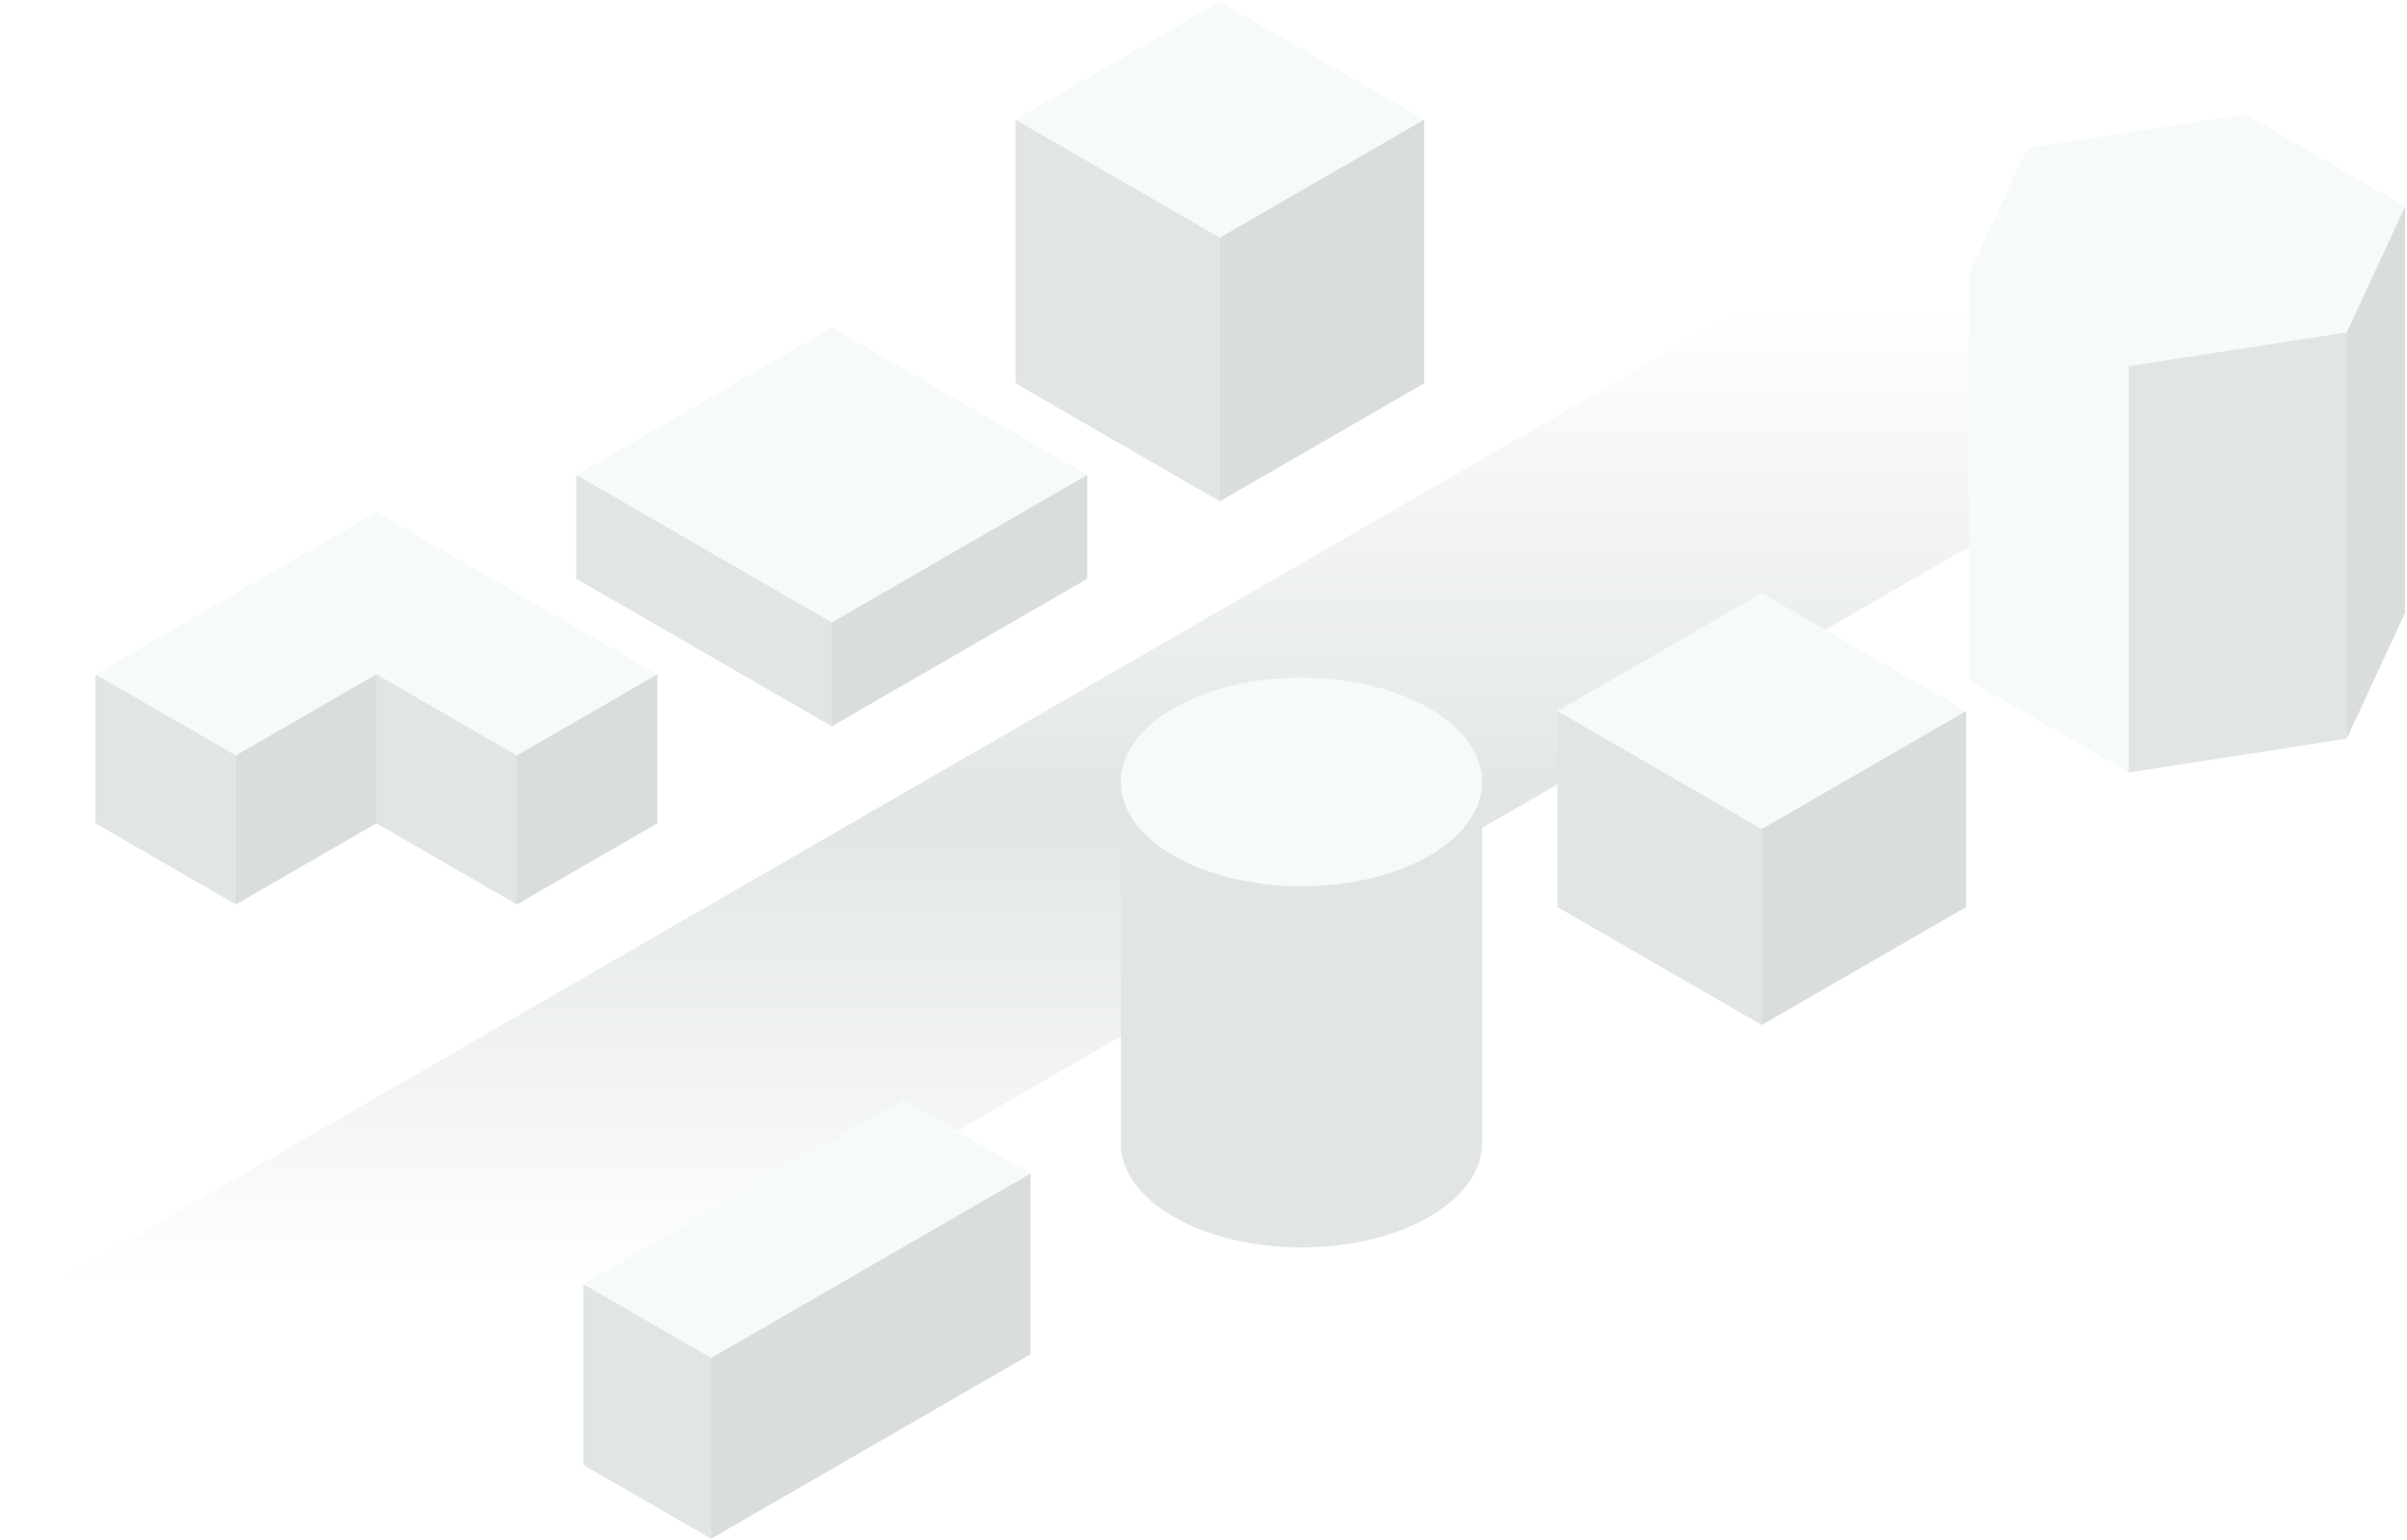
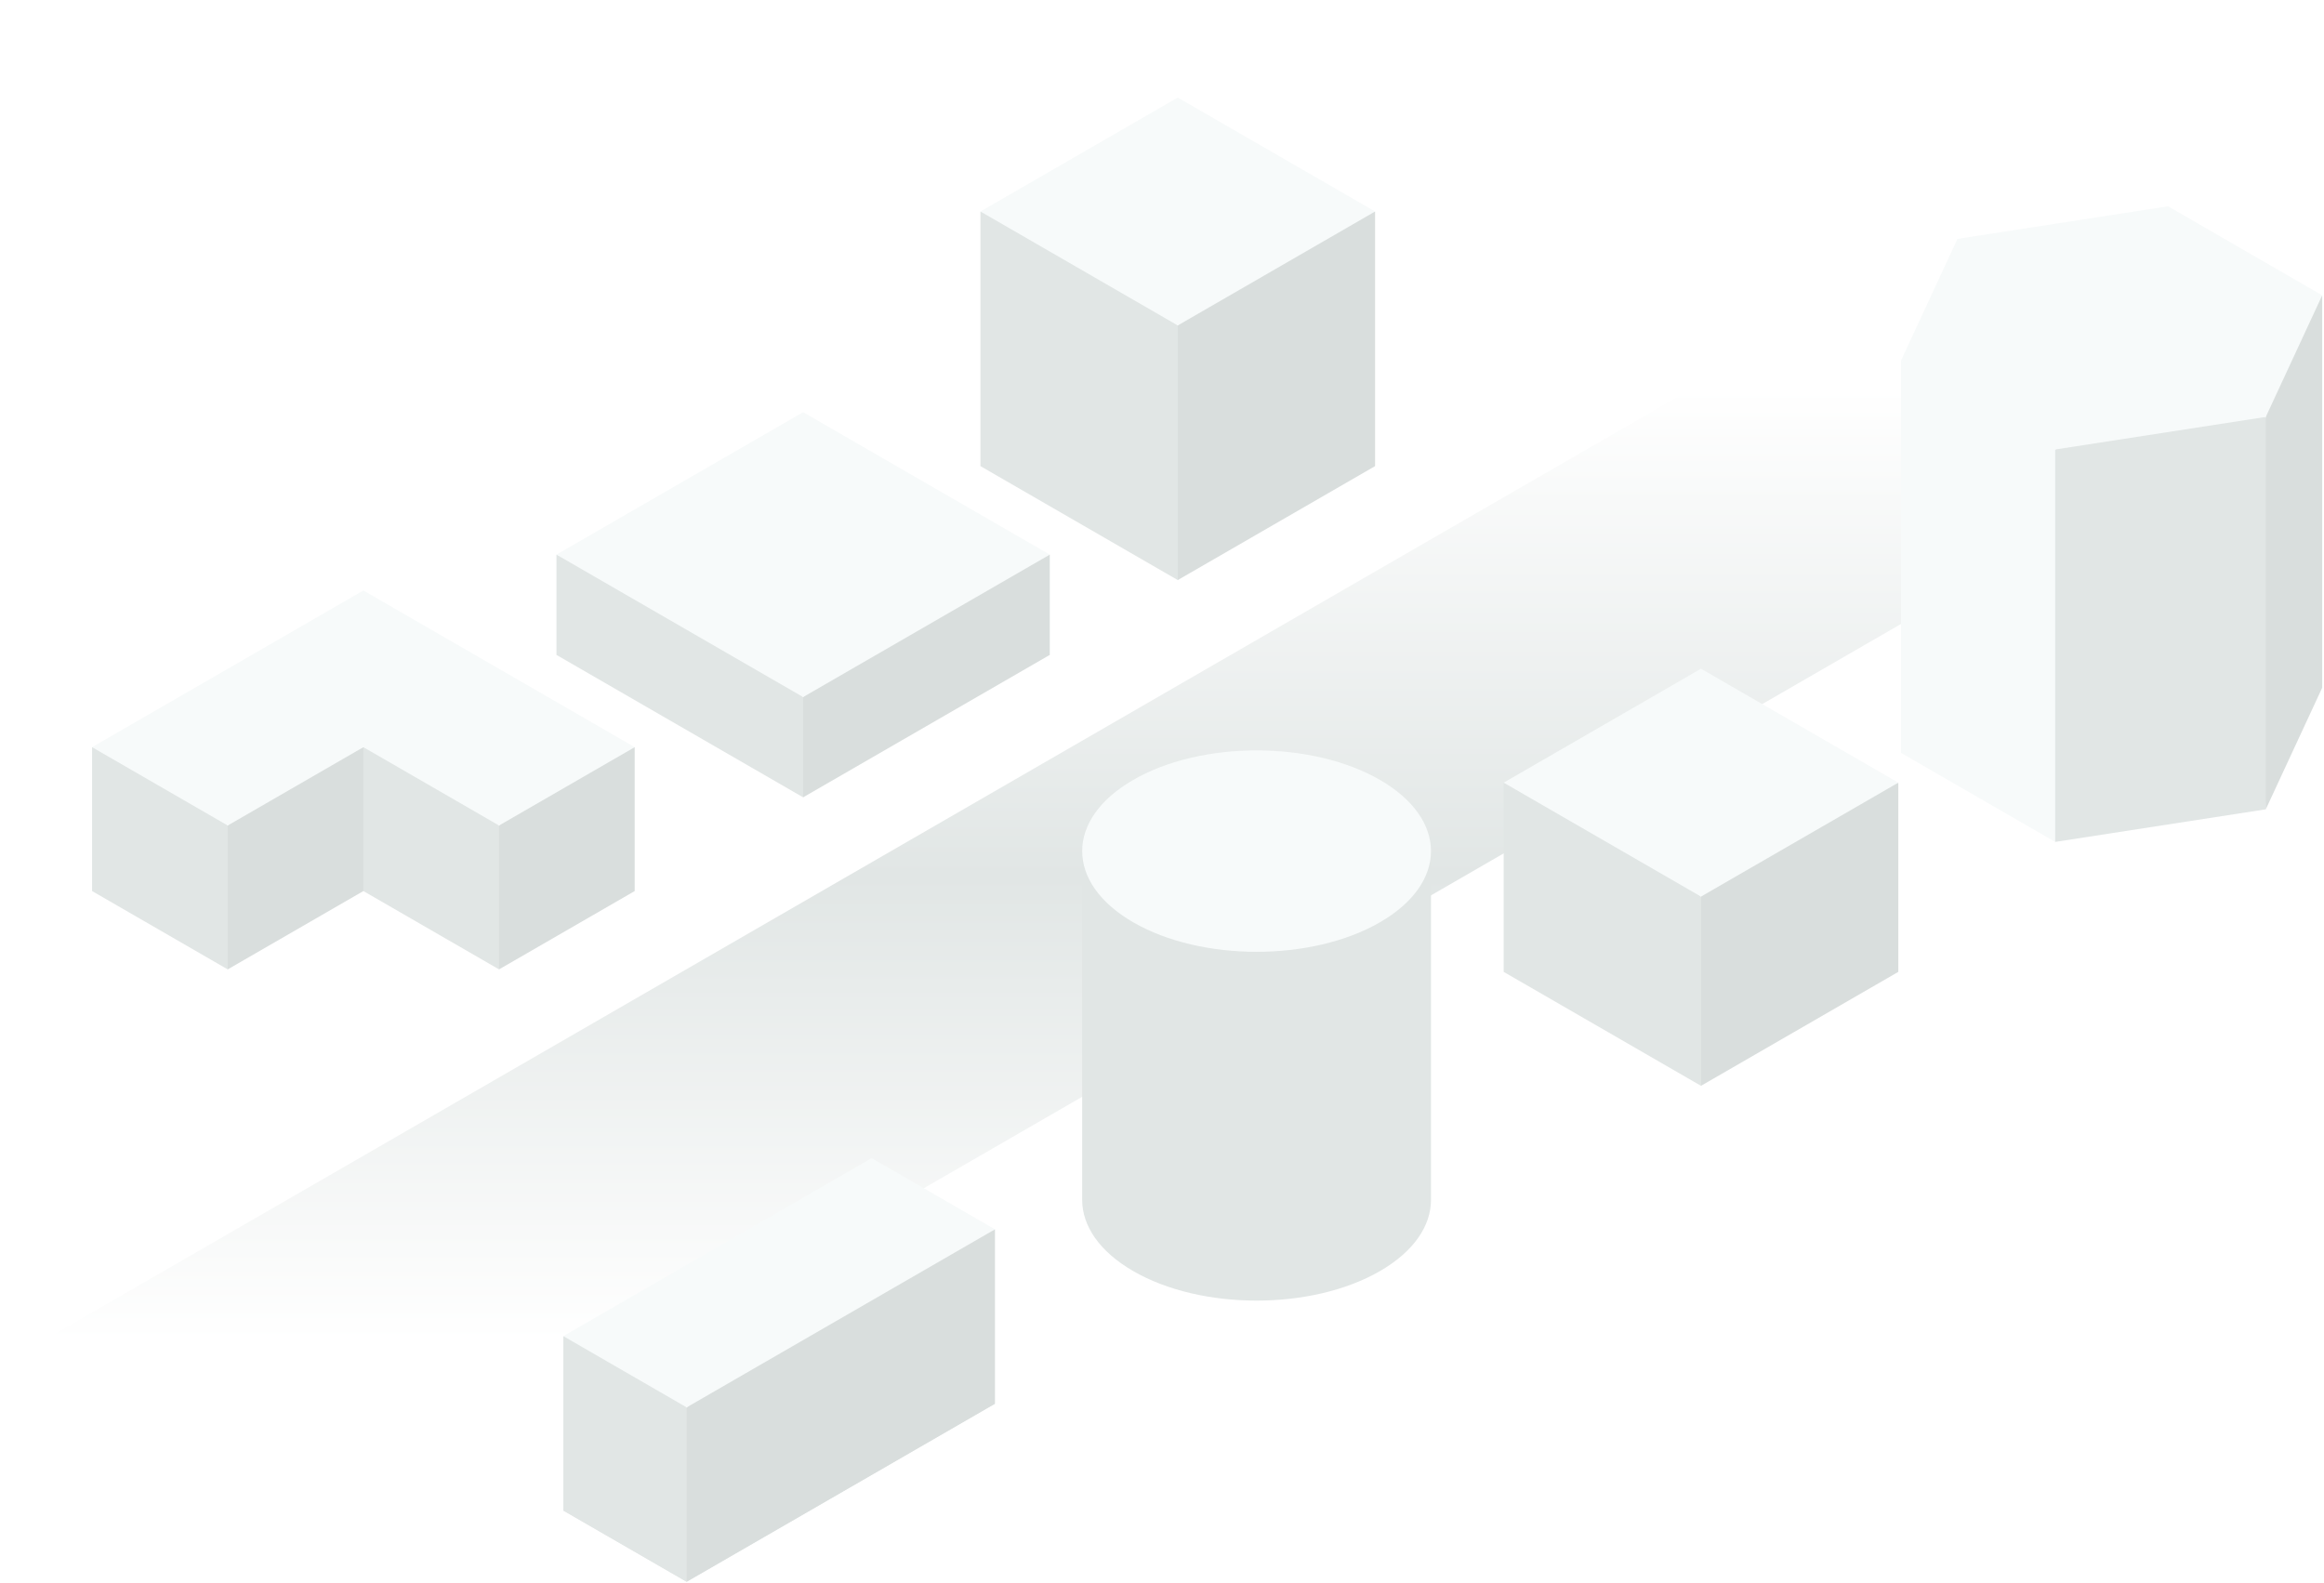
- <svg xmlns="http://www.w3.org/2000/svg" width="533" height="341">
+ <svg xmlns="http://www.w3.org/2000/svg" width="533" height="363">
  <defs>
    <linearGradient x1="10.3%" y1="7.179%" x2="10.3%" y2="83.875%" id="a">
      <stop stop-color="#FFF" offset="0%" />
      <stop stop-color="#E1E6E5" offset="51.199%" />
      <stop stop-color="#FFF" offset="100%" />
    </linearGradient>
  </defs>
  <g fill="none" fill-rule="evenodd">
-     <path fill="#E1E6E5" d="M127.625 105.21v23l56.568 32.668 4-11.506-4-11.494-22.337-20.21z" />
-     <path fill="#D9DEDD" d="M240.762 105.21v23l-56.568 32.668v-23l23.445-23.004z" />
-     <path fill="#F7FAFA" d="M240.762 105.21l-56.568 32.668-56.57-32.668 56.57-32.668z" />
-     <path fill="#E1E6E5" d="M224.86 26.51v58.4l45.255 26.135 5-30.633-5-27.767-17.87-16.168z" />
-     <path fill="#D9DEDD" d="M315.37 26.51v58.4l-45.255 26.135v-58.4l18.756-18.404z" />
-     <path fill="#F7FAFA" d="M315.37 26.51l-45.255 26.135L224.86 26.51 270.115.376z" />
-     <path fill="#E1E6E5" d="M21.115 149.372v33l31.112 17.968 5.5-18.618-5.5-14.382L38 153.968z" />
-     <path fill="#D9DEDD" d="M52.227 167.34v33l31.114-17.968 5.5-14.046-5.5-18.954-18.46 4.927z" />
-     <path fill="#E1E6E5" d="M114.453 167.34l3.3 15.644-3.3 17.356-31.112-17.968v-33l16.86 4.159z" />
-     <path fill="#D9DEDD" d="M145.566 149.372v33l-31.113 17.968v-33l13.901-14.761z" />
-     <path fill="#F7FAFA" d="M21.115 149.372l31.112 17.968 31.114-17.968 31.112 17.968 31.113-17.968-31.113-17.968-31.112-17.967z" />
-     <path fill="url(#a)" d="M0 291.222l70.711 40.836L494.975 87.045 424.264 46.21z" />
-     <path fill="#F7FAFA" d="M435.997 60.684v90l35.355 20.417 7-67.891-7-22.11-14.259-14.966z" />
-     <path fill="#E1E6E5" d="M471.353 81.101v90l48.296-7.474 5-71.735-5-18.265-24.072-3.429z" />
-     <path fill="#D9DEDD" d="M520.655 55.684l-1.007 17.943v90l12.941-27.891v-90z" />
-     <path fill="#F7FAFA" d="M448.938 32.792l-12.941 27.892L471.353 81.1l48.295-7.472 12.941-27.892-35.354-20.417z" />
-     <path fill="#E1E6E5" d="M344.86 157.51v43.4l45.255 26.135 5-25.633-5-17.767-17.87-16.168z" />
-     <path fill="#D9DEDD" d="M435.37 157.51v43.4l-45.255 26.135v-43.4l18.756-18.404z" />
-     <path fill="#F7FAFA" d="M435.37 157.51l-45.255 26.135-45.255-26.135 45.255-26.134z" />
-     <path d="M248.193 173.21v80c0 5.912 3.905 11.823 11.716 16.334 15.621 9.021 40.947 9.021 56.568 0 7.811-4.51 11.716-10.422 11.716-16.334v-80h-80z" fill="#E1E6E5" />
-     <path d="M316.478 189.544c-15.622 9.021-40.947 9.021-56.569 0-15.62-9.02-15.62-23.647 0-32.668 15.622-9.02 40.947-9.02 56.569 0 15.62 9.021 15.62 23.647 0 32.668" fill="#F7FAFA" />
-     <path fill="#E1E6E5" d="M228.19 299.96l-70.71 40.835-28.284-16.334 70.71-40.836z" />
-     <path fill="#E1E6E5" d="M129.196 284.461v40l28.284 16.334 6-23.335-6-16.665-12.142-13.167z" />
-     <path fill="#D9DEDD" d="M228.19 259.96v40l-70.71 40.835v-40l30.047-25.085z" />
-     <path fill="#F7FAFA" d="M228.19 259.96l-70.71 40.835-28.284-16.334 70.71-40.835z" />
+     <path fill="#E1E6E5" d="M127.625 127.21v23l56.568 32.668 4-11.506-4-11.494-22.337-20.21z" />
+     <path fill="#D9DEDD" d="M240.762 127.21v23l-56.568 32.668v-23l23.445-23.004z" />
+     <path fill="#F7FAFA" d="M240.762 127.21l-56.568 32.668-56.57-32.668 56.57-32.668z" />
+     <path fill="#E1E6E5" d="M224.86 48.51v58.4l45.255 26.135 5-30.633-5-27.767-17.87-16.168z" />
+     <path fill="#D9DEDD" d="M315.37 48.51v58.4l-45.255 26.135v-58.4l18.756-18.404z" />
+     <path fill="#F7FAFA" d="M315.37 48.51l-45.255 26.135L224.86 48.51l45.255-26.134z" />
+     <path fill="#E1E6E5" d="M21.115 171.372v33l31.112 17.968 5.5-18.618-5.5-14.382L38 175.968z" />
+     <path fill="#D9DEDD" d="M52.227 189.34v33l31.114-17.968 5.5-14.046-5.5-18.954-18.46 4.927z" />
+     <path fill="#E1E6E5" d="M114.453 189.34l3.3 15.644-3.3 17.356-31.112-17.968v-33l16.86 4.159z" />
+     <path fill="#D9DEDD" d="M145.566 171.372v33l-31.113 17.968v-33l13.901-14.761z" />
+     <path fill="#F7FAFA" d="M21.115 171.372l31.112 17.968 31.114-17.968 31.112 17.968 31.113-17.968-31.113-17.968-31.112-17.967z" />
+     <path fill="url(#a)" d="M0 313.222l70.711 40.836 424.264-245.013-70.711-40.835z" />
+     <path fill="#F7FAFA" d="M435.997 82.684v90l35.355 20.417 7-67.891-7-22.11-14.259-14.966z" />
+     <path fill="#E1E6E5" d="M471.353 103.101v90l48.296-7.474 5-71.735-5-18.265-24.072-3.429z" />
+     <path fill="#D9DEDD" d="M520.655 77.684l-1.007 17.943v90l12.941-27.891v-90z" />
+     <path fill="#F7FAFA" d="M448.938 54.792l-12.941 27.891 35.356 20.417 48.295-7.472 12.941-27.891-35.354-20.418z" />
+     <path fill="#E1E6E5" d="M344.86 179.51v43.4l45.255 26.135 5-25.633-5-17.767-17.87-16.168z" />
+     <path fill="#D9DEDD" d="M435.37 179.51v43.4l-45.255 26.135v-43.4l18.756-18.404z" />
+     <path fill="#F7FAFA" d="M435.37 179.51l-45.255 26.135-45.255-26.135 45.255-26.134z" />
+     <path d="M248.193 195.21v80c0 5.912 3.905 11.823 11.716 16.334 15.621 9.021 40.947 9.021 56.568 0 7.811-4.51 11.716-10.422 11.716-16.334v-80h-80z" fill="#E1E6E5" />
+     <path d="M316.478 211.544c-15.622 9.021-40.947 9.021-56.569 0-15.62-9.02-15.62-23.647 0-32.668 15.622-9.02 40.947-9.02 56.569 0 15.62 9.021 15.62 23.647 0 32.668" fill="#F7FAFA" />
+     <path fill="#E1E6E5" d="M228.19 321.96l-70.71 40.835-28.284-16.334 70.71-40.836z" />
+     <path fill="#E1E6E5" d="M129.196 306.461v40l28.284 16.334 6-23.335-6-16.665-12.142-13.167z" />
+     <path fill="#D9DEDD" d="M228.19 281.96v40l-70.71 40.835v-40l30.047-25.085z" />
+     <path fill="#F7FAFA" d="M228.19 281.96l-70.71 40.835-28.284-16.334 70.71-40.835z" />
  </g>
</svg>
